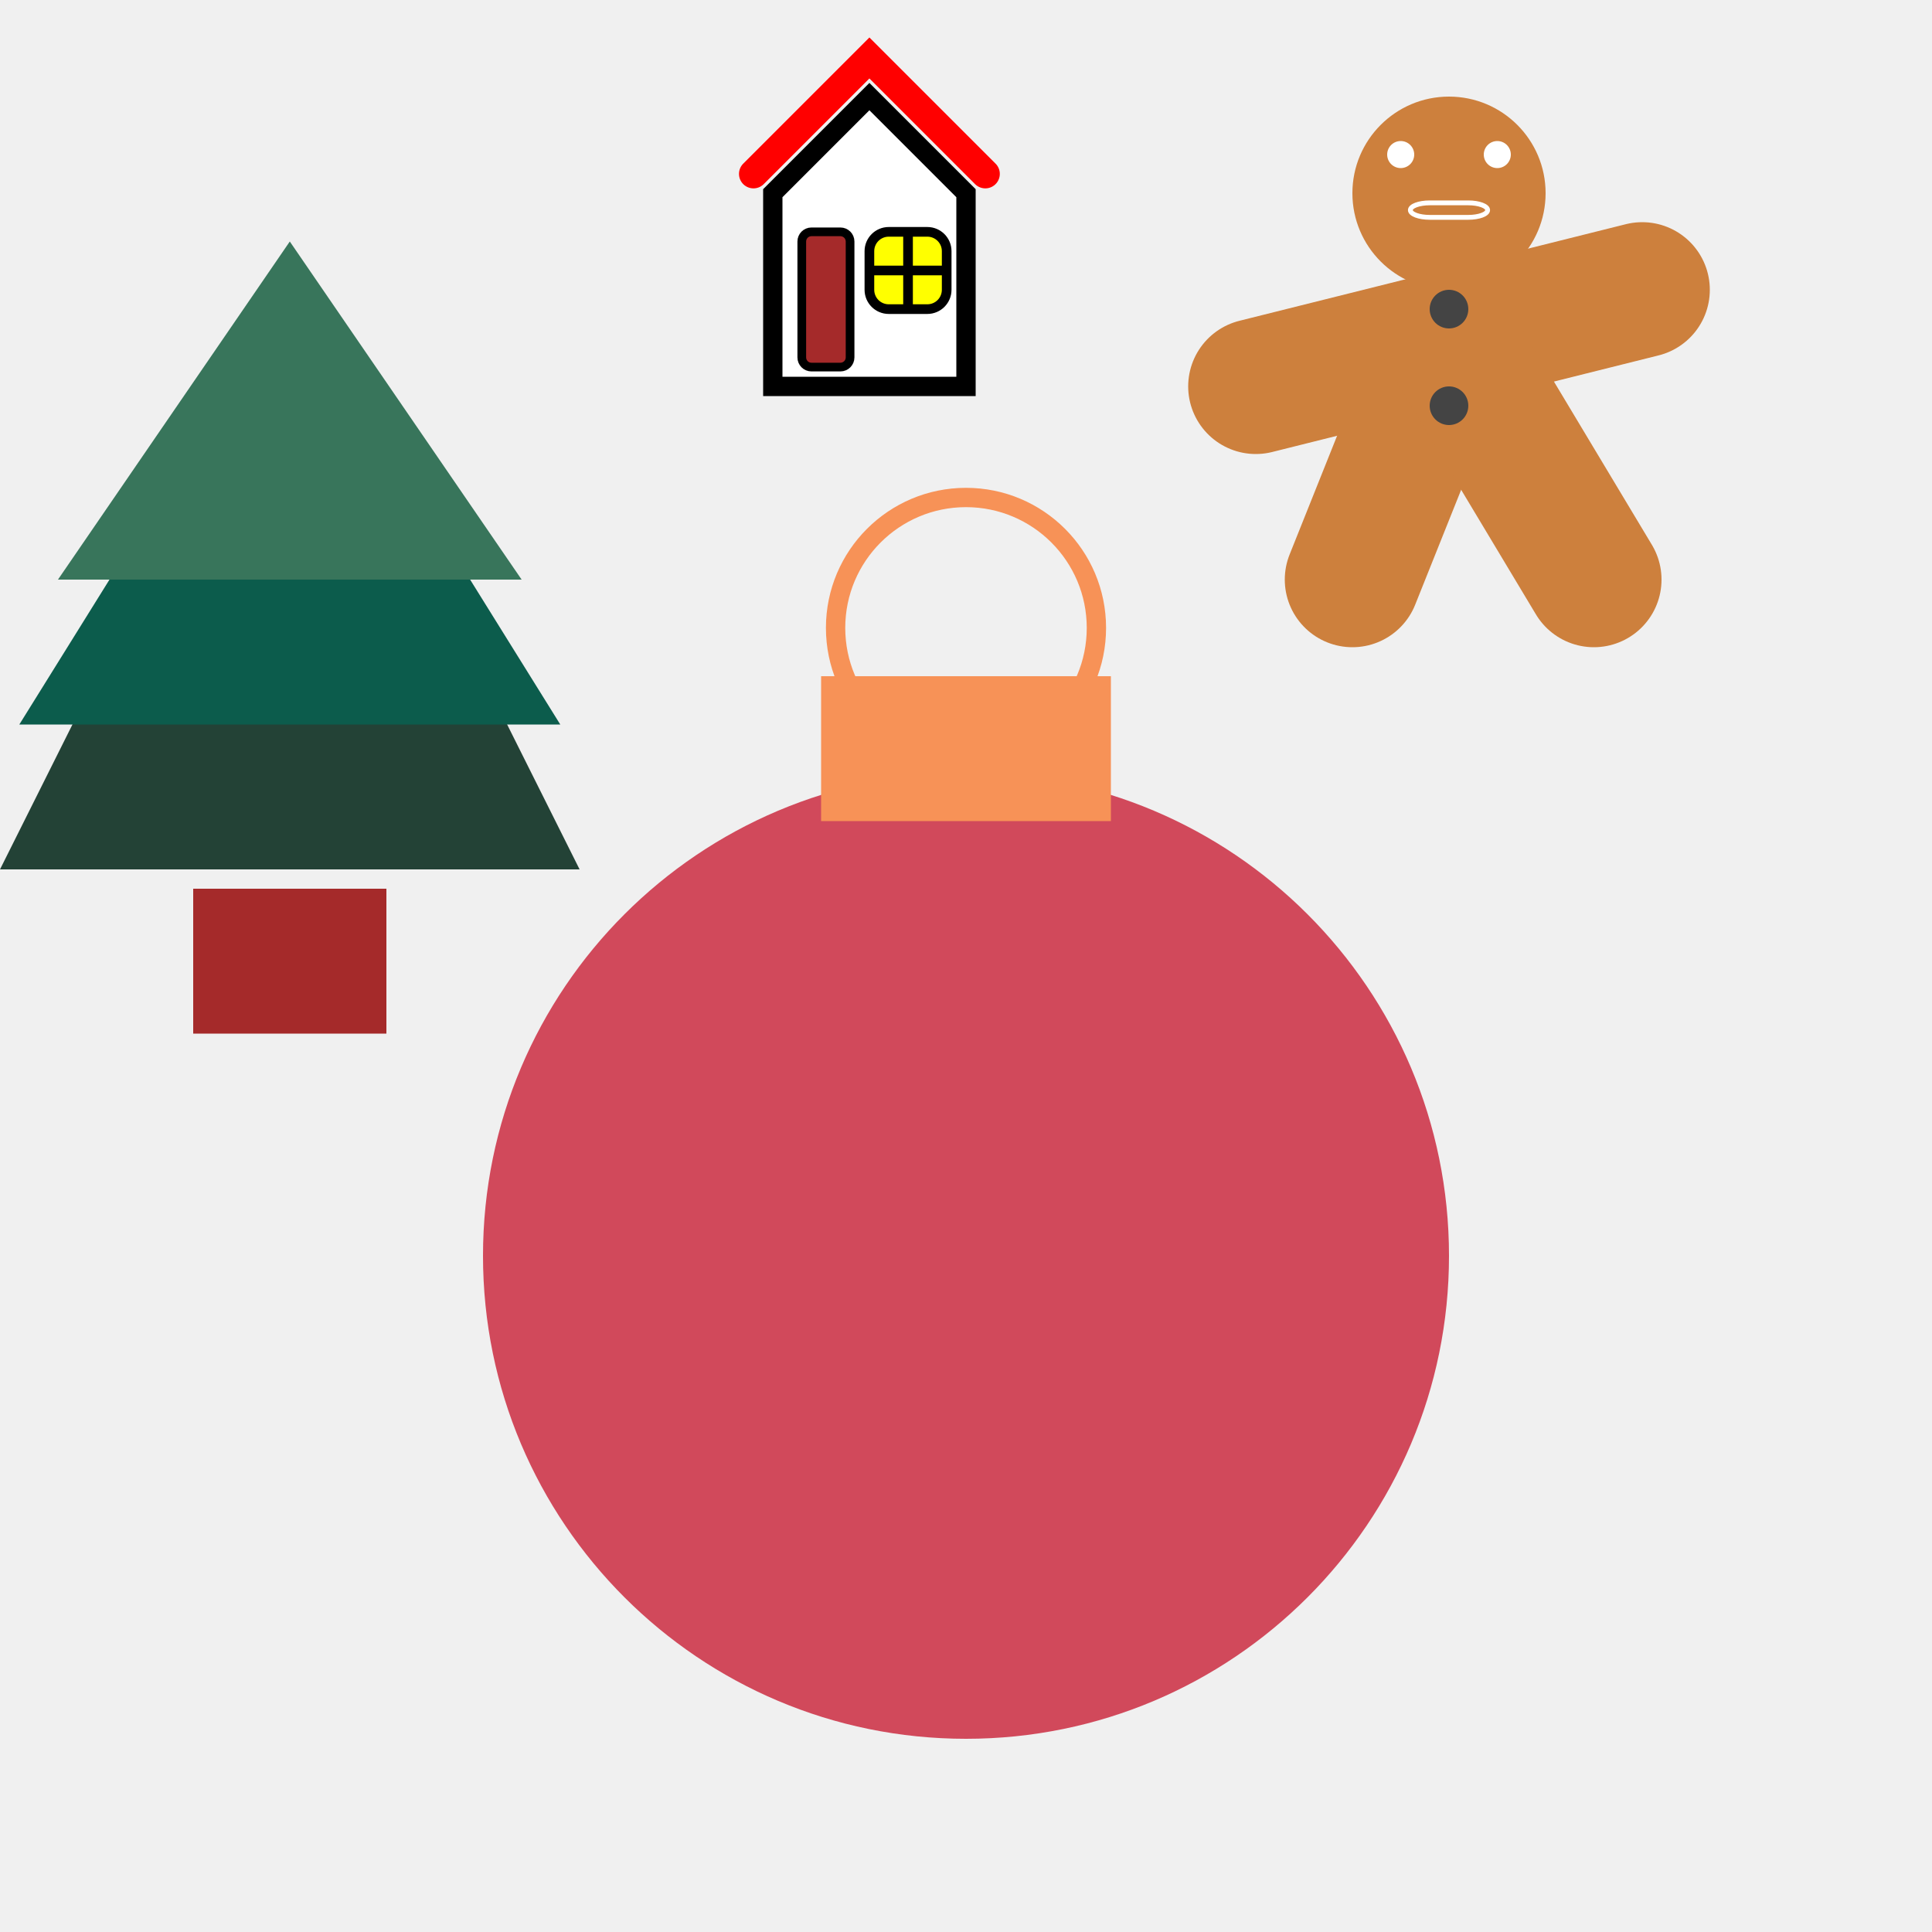
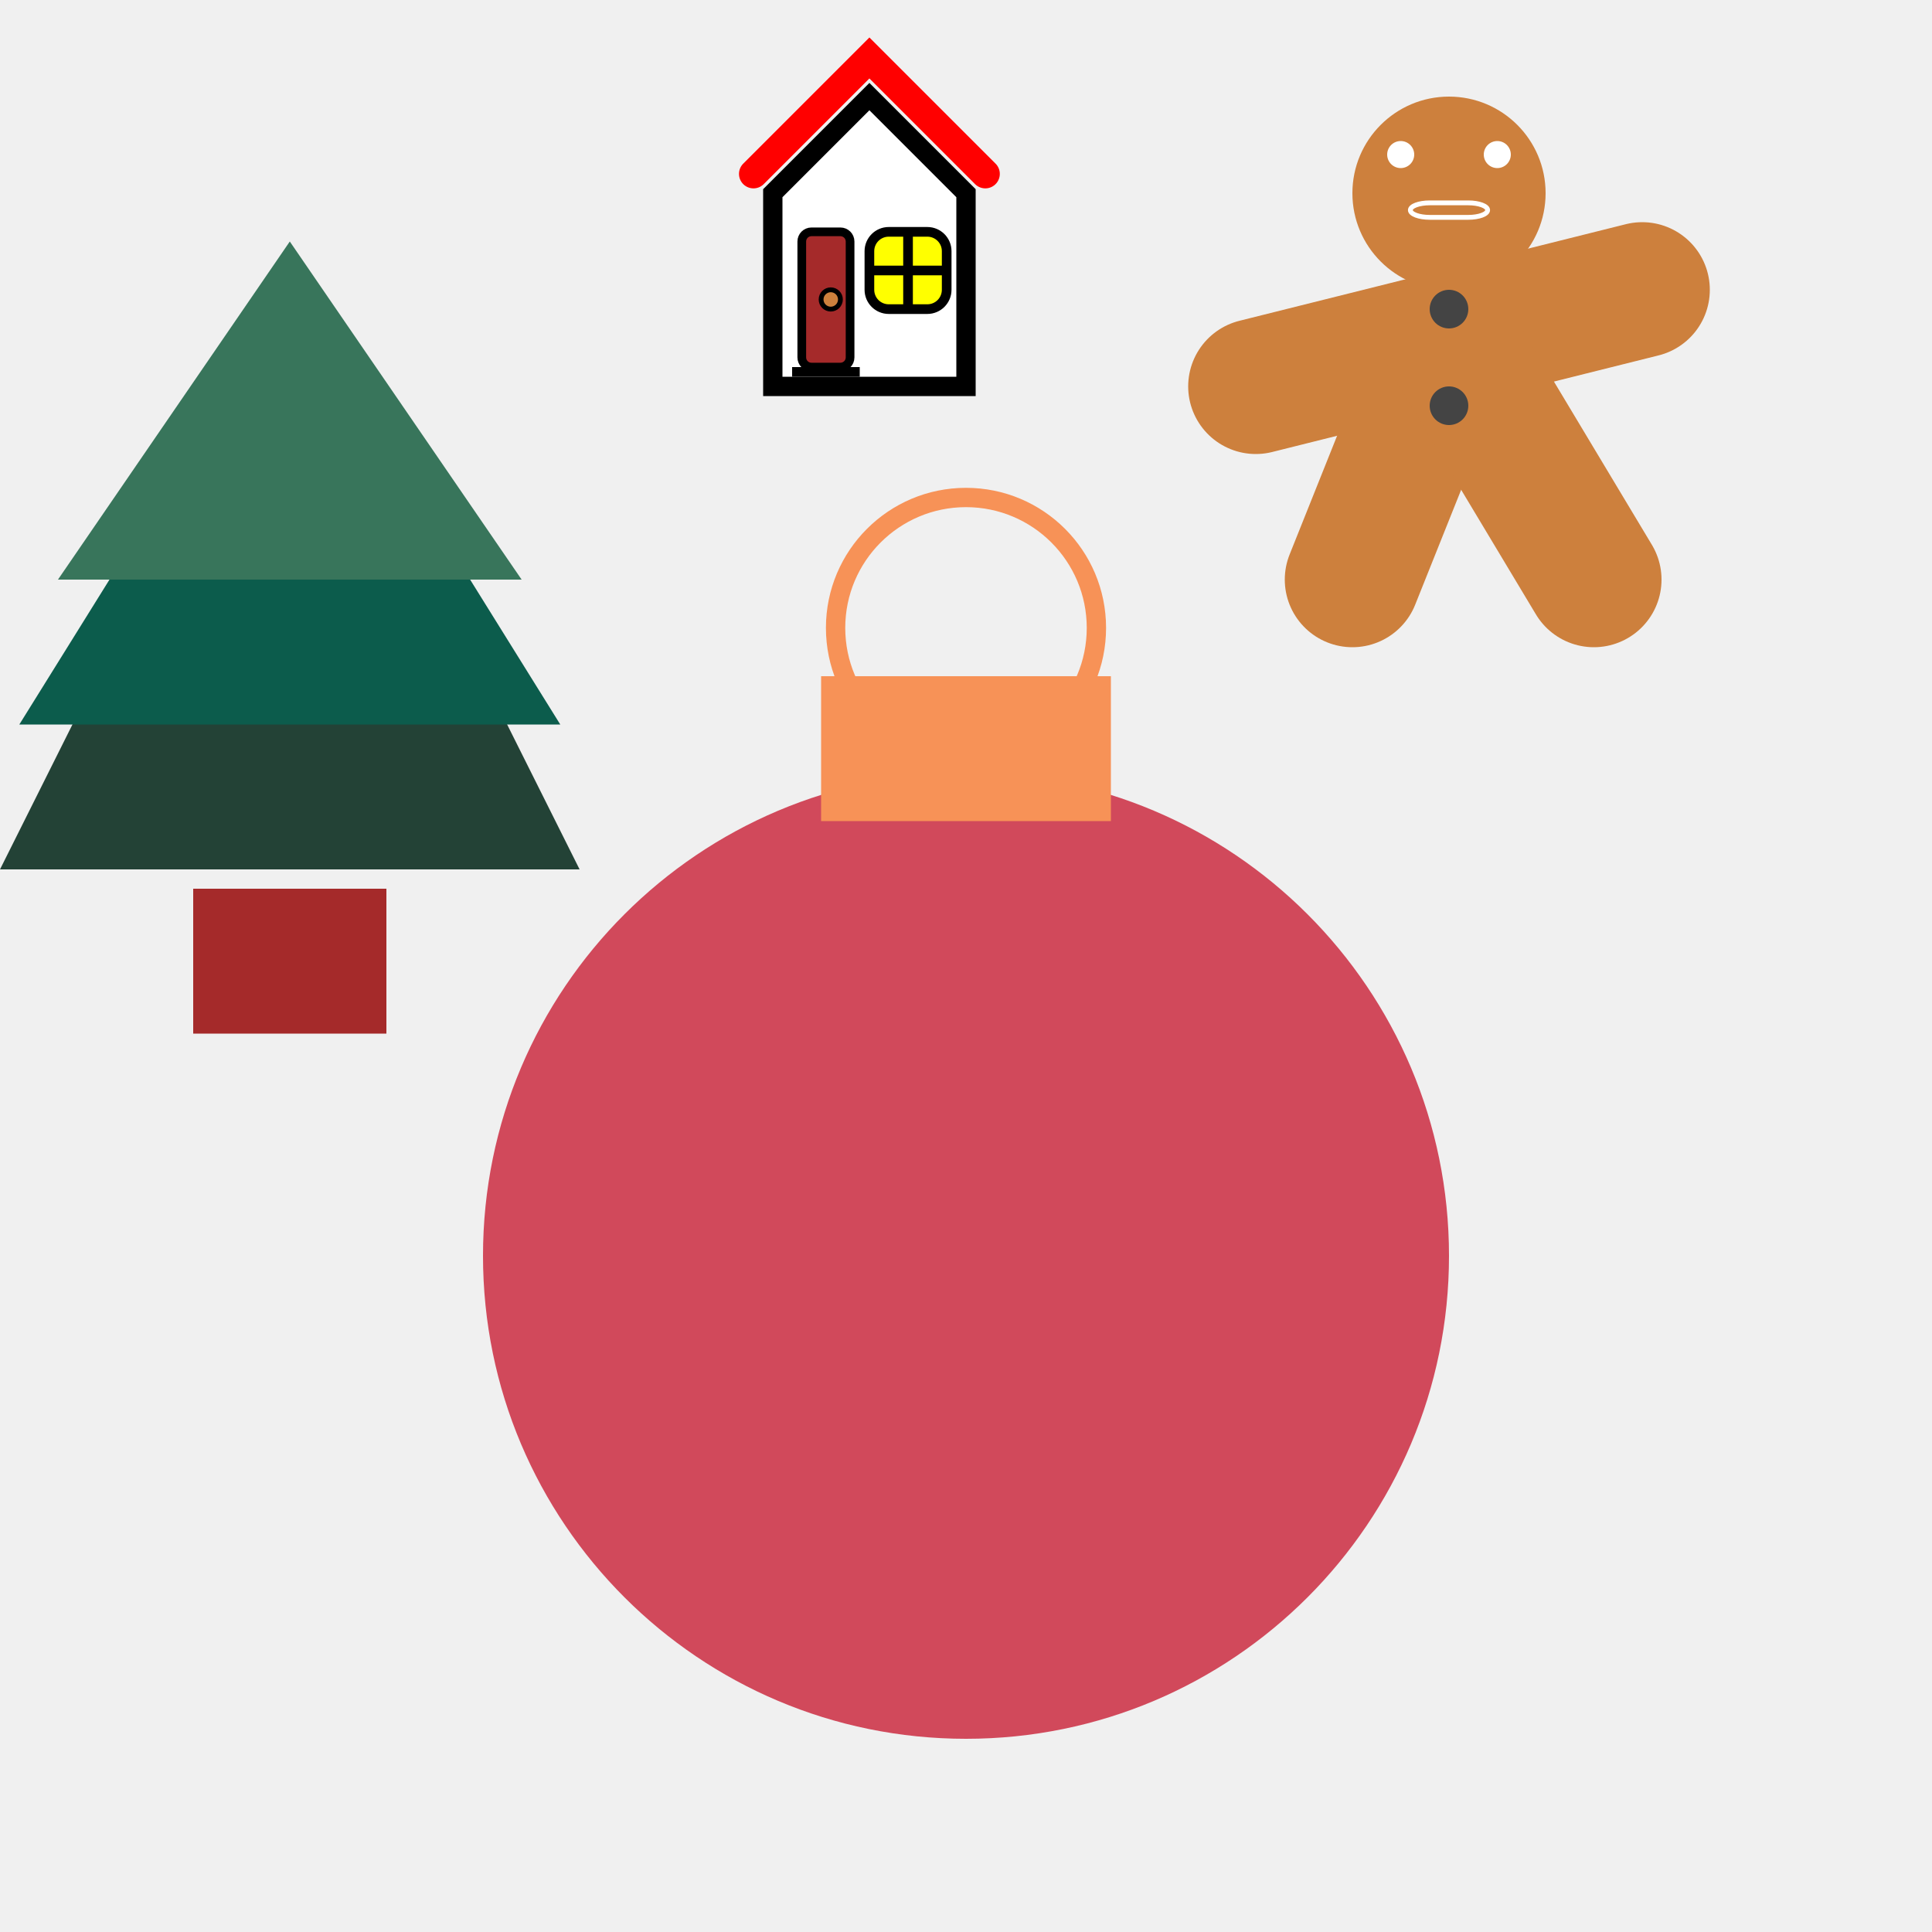
<svg width="100" height="100" viewBox="0 0 100 100">
  <style type="text/css">
        .eye {
            fill: white;
            r:0.7;
        }

        .mouth {
            fill: none;
            stroke: white;
            stroke-width: 0.25px;
        }

        .head {
            fill: #cd803d;
        }

        .button {
            fill: #444;
        }

        .limb {
            stroke: #cd803d;
            stroke-width: 7px;
            stroke-linecap: round;
        }

        .wall {
            stroke: black;
            fill: white
        }
        .roof {
            fill: none;
            stroke: red;
            stroke-width: 1.5px;
            stroke-linecap: round;
        }
        .window {
            fill: yellow;
            stroke: black;
            stroke-width: 0.5px;
        }
        .borders{
            stroke: black;
            stroke-width: 0.5px;
        }
        .door {
            stroke: black;
            stroke-width: 0.45px;
            fill: brown;
        }
+ 
+         .knob {
+             fill: #cd803d;
+             stroke: black;
+             stroke-width: 0.25px;
+         }
+ 
+         .stair {
+             fill: #444;
+             stroke: black;
+             stroke-width: 0.15px;
+         }
    </style>
  <g id="ornament">
    <g id="ornament-loop">
      <circle cx="50" cy="32.5" r="6.75" fill="none" stroke="#F79257" />
    </g>
    <g id="ornament-body">
      <circle cx="50" cy="65" r="25" fill="#D1495B" />
    </g>
    <g id="ornament-cap">
      <rect x="42.5" y="35" width="15" height="7.5" fill="#F79257" />
    </g>
  </g>
  <g id="tree">
    <polygon points="0,45 15,15 30,45" fill="#234236" />
    <polygon points="1,37.5 15,15 29,37.5" fill="#0C5C4C" />
    <polygon points="3,30 15,12.5 27,30" fill="#38755B" />
    <rect x="10" y="46" width="10" height="7.5" fill="brown" />
  </g>
  <g id="gingerbread-man">
    <circle class="head" cx="75" cy="10" r="5" />
    <rect class="mouth" x="73" y="10.5" width="4" height="0.75" rx="1" />
    <line class="limb" x1="65" x2="85" y1="20" y2="15" />
    <line class="limb" x1="70" x2="75" y1="30" y2="17.5" />
    <line class="limb" x1="75" x2="82.5" y1="17.5" y2="30" />
    <circle class="eye" cx="72.5" cy="8" />
    <circle class="eye" cx="77.5" cy="8" />
    <circle class="button" cx="75" cy="16" r="1" />
    <circle class="button" cx="75" cy="21" r="1" />
  </g>
  <g id="full-house">
    <polygon class="wall" points="45,5 50,10 50,20 40,20 40,10" />
    <polyline class="roof" points="39,9 45,3 51,9" />
    <rect class="window" width="4" height="4" x="45" y="12" rx="1" />
    <line class="borders" x1="45" x2="49" y1="14" y2="14" />
    <line class="borders" x1="47" x2="47" y1="12" y2="16" />
    <rect class="door" width="2.5" height="7" x="41.5" y="12" rx="0.5" />
+     <circle class="knob" cx="43" cy="15.5" r=".5" />
+     <rect width="3.5" height="0.5" x="41" y="19" />
  </g>
</svg>
